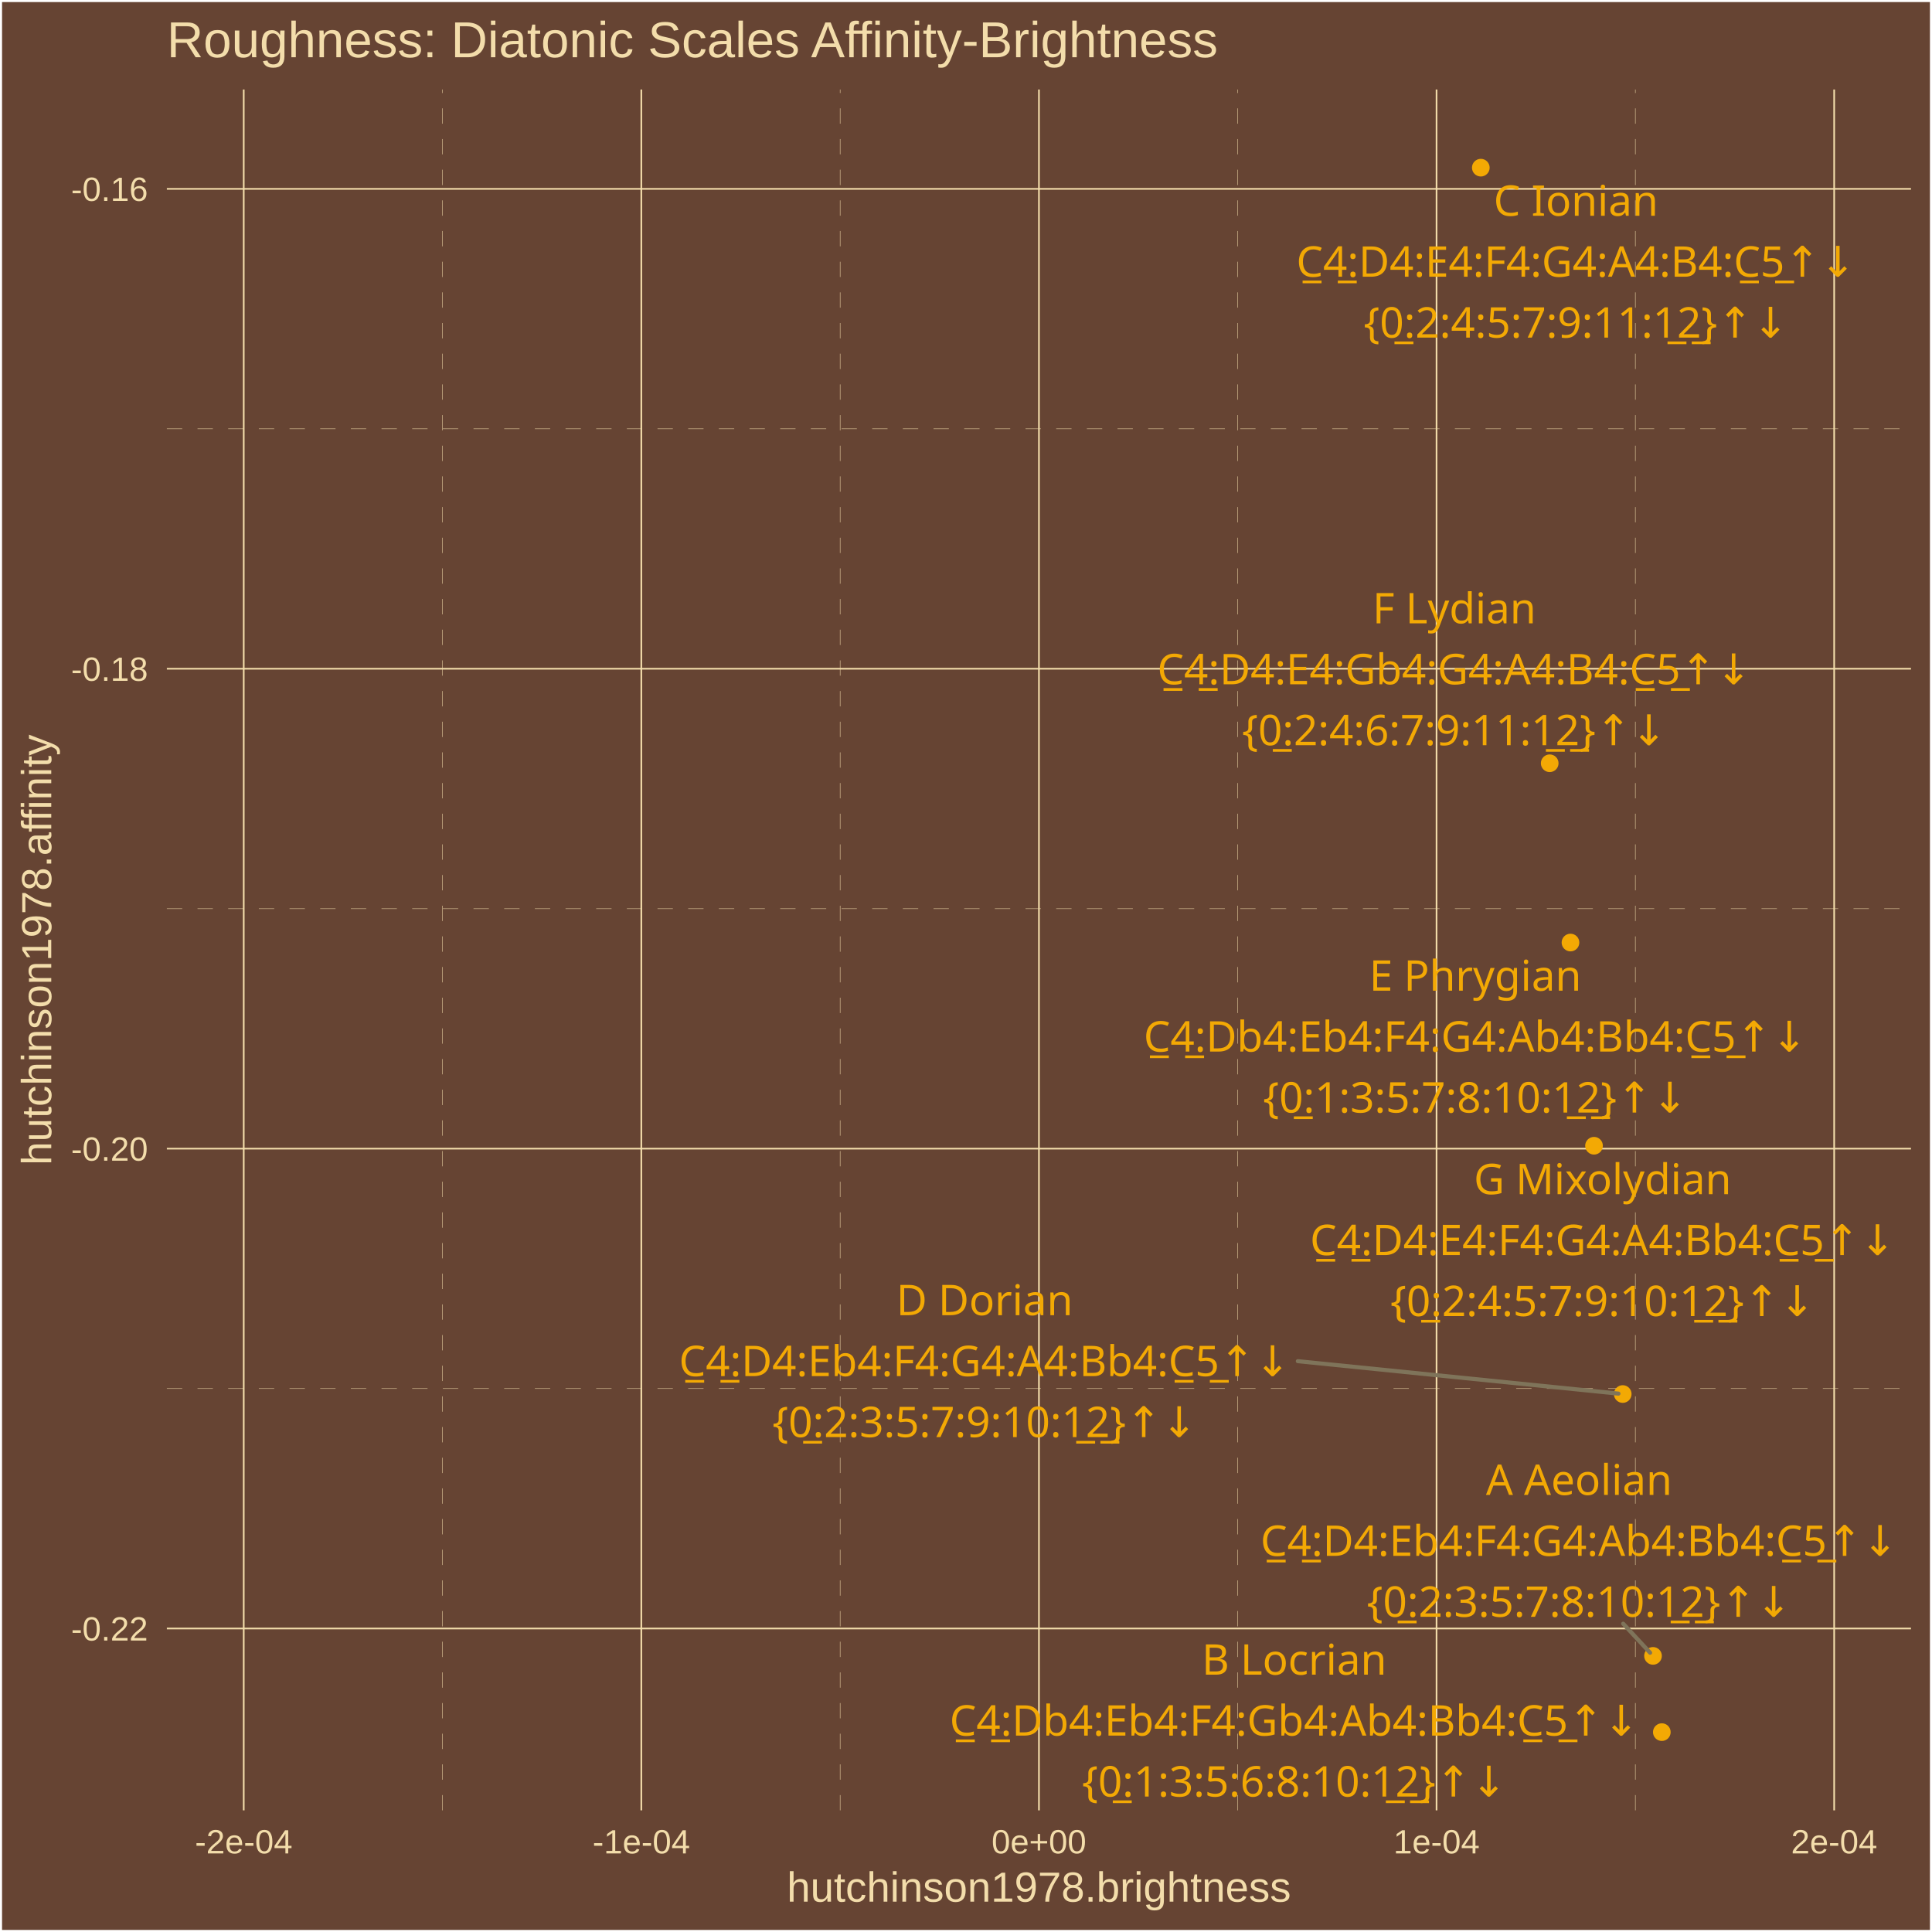
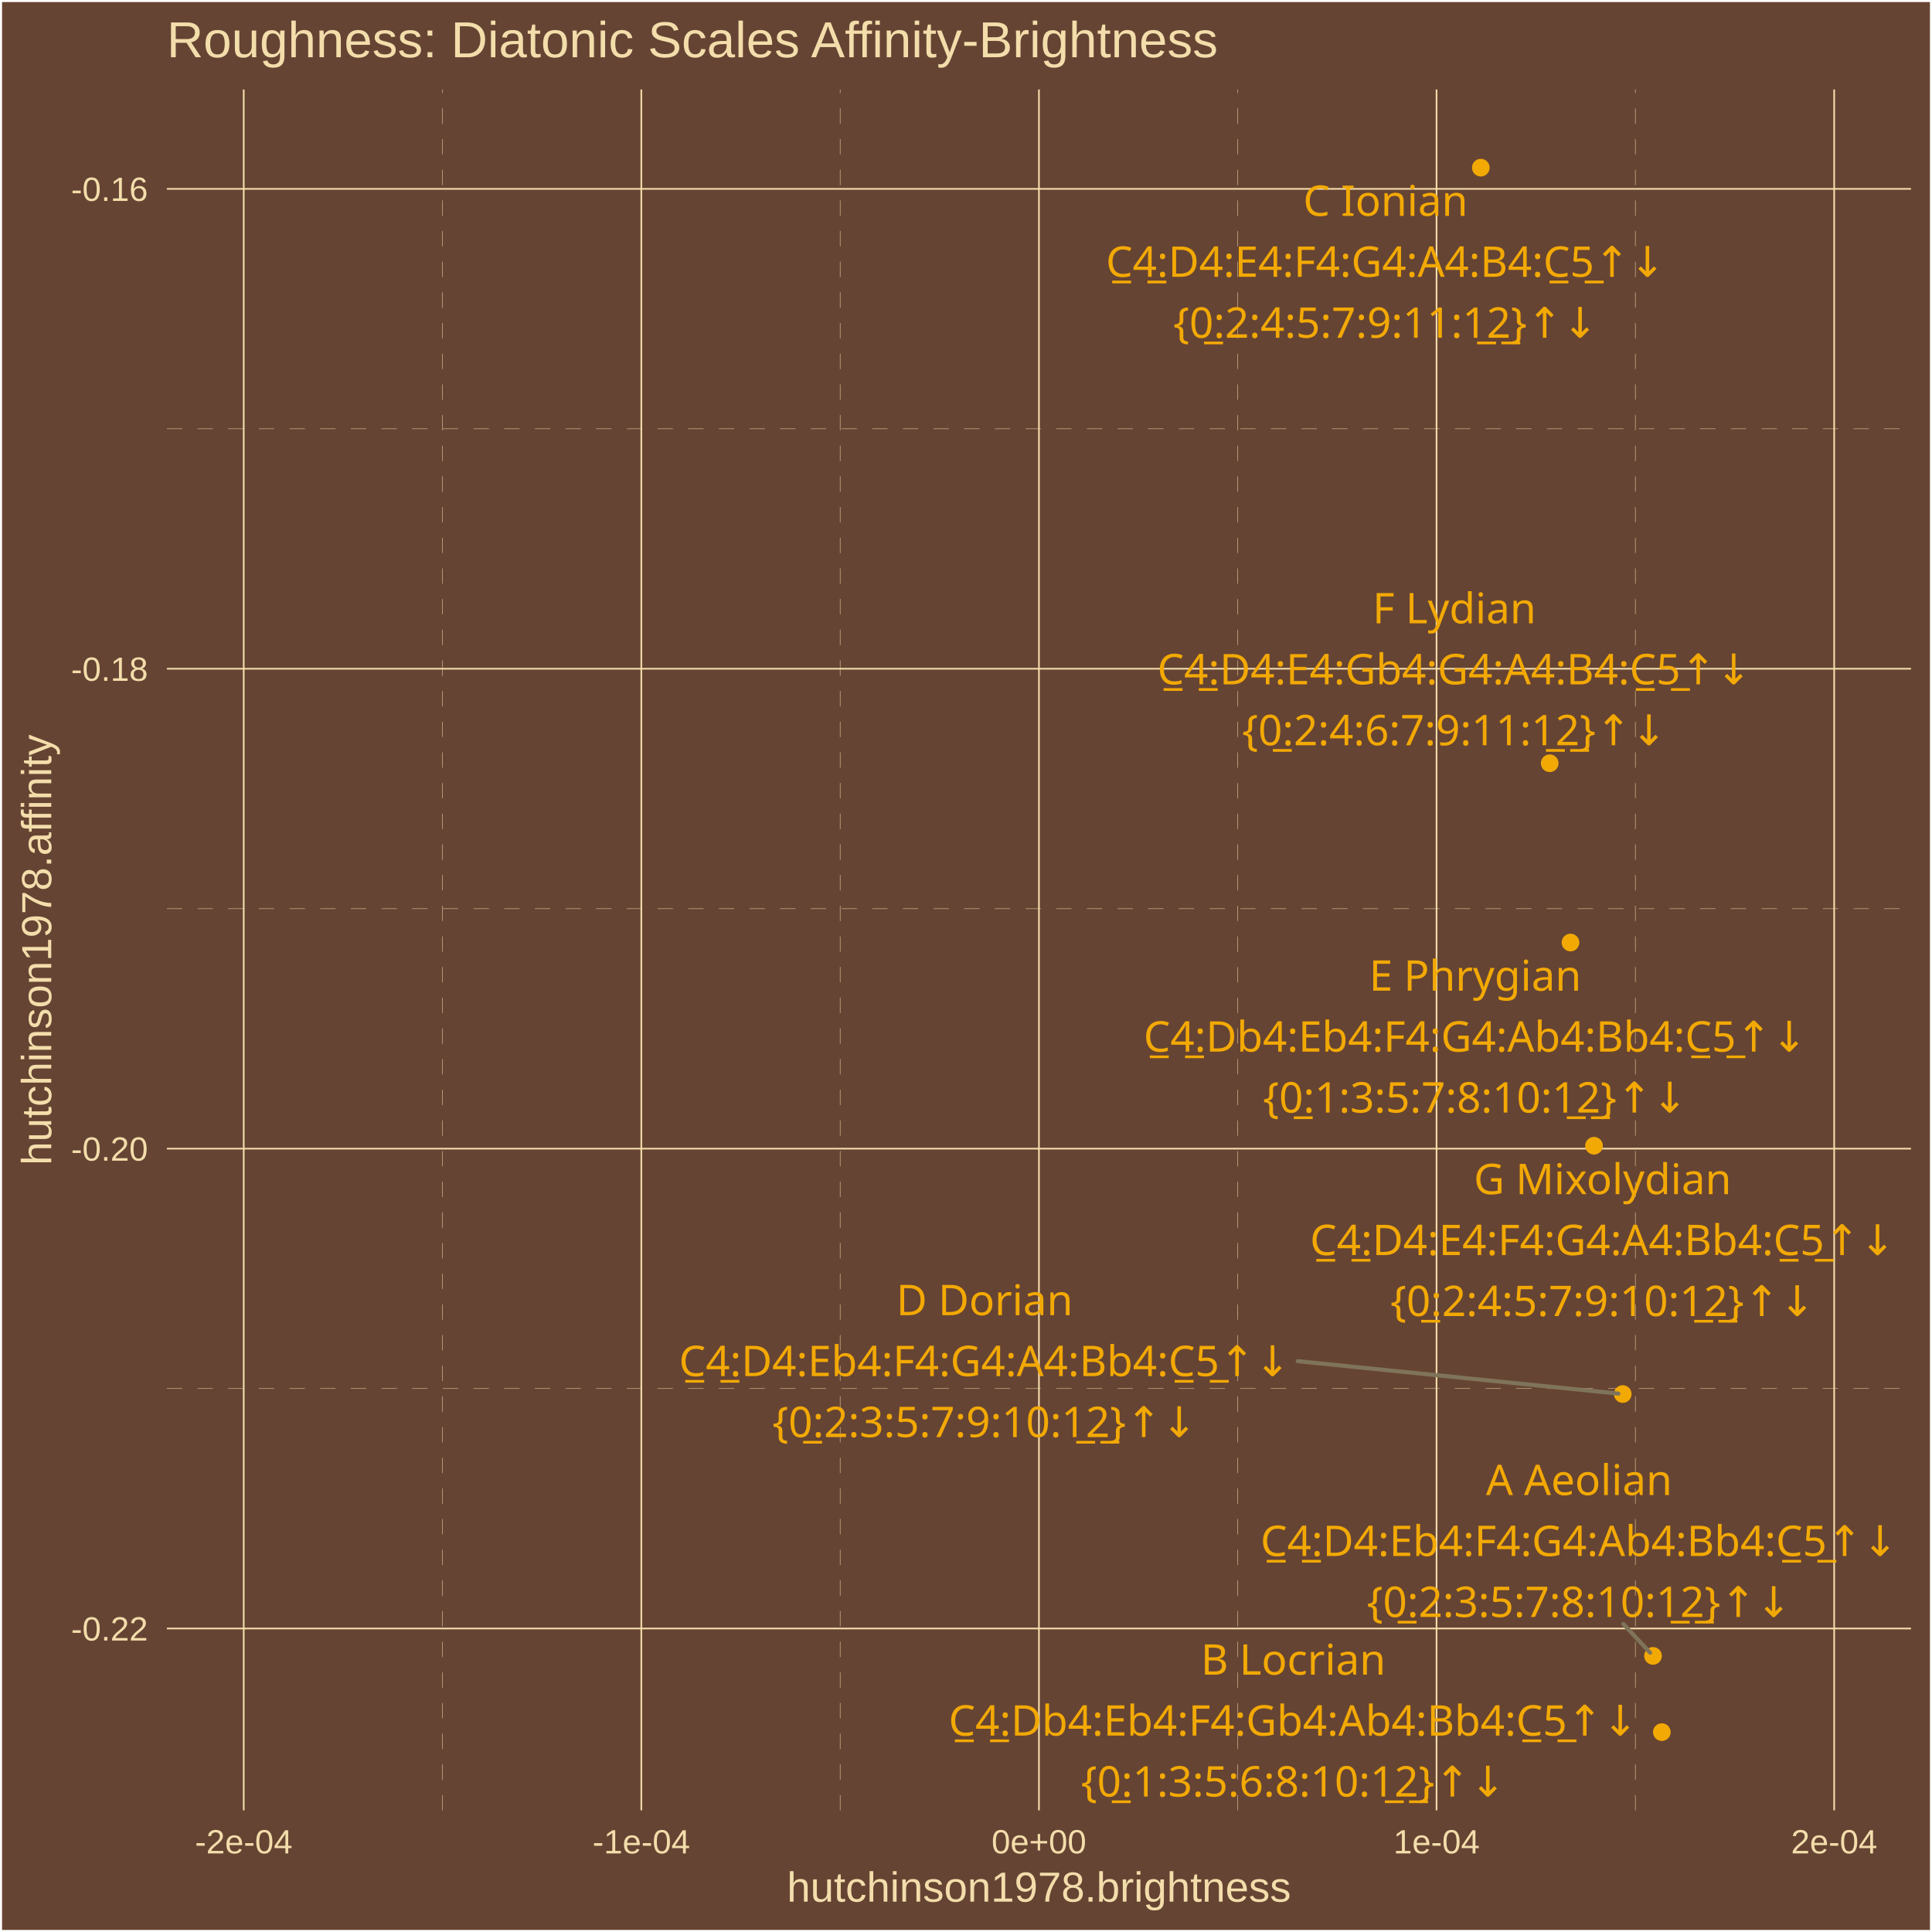
<svg xmlns="http://www.w3.org/2000/svg" class="svglite" width="504.00pt" height="504.00pt" viewBox="0 0 504.00 504.00">
  <defs>
    <style type="text/css">
    .svglite line, .svglite polyline, .svglite polygon, .svglite path, .svglite rect, .svglite circle {
      fill: none;
      stroke: #000000;
      stroke-linecap: round;
      stroke-linejoin: round;
      stroke-miterlimit: 10.00;
    }
    .svglite text {
      white-space: pre;
    }
  </style>
  </defs>
  <rect width="100%" height="100%" style="stroke: none; fill: #664433;" />
  <defs>
    <clipPath id="cpMC4wMHw1MDQuMDB8MC4wMHw1MDQuMDA=">
      <rect x="0.00" y="0.00" width="504.00" height="504.00" />
    </clipPath>
  </defs>
  <g clip-path="url(#cpMC4wMHw1MDQuMDB8MC4wMHw1MDQuMDA=)">
    <rect x="0.00" y="-0" width="504.00" height="504.00" style="stroke-width: 1.07; stroke: #FFFFFF; fill: #664433;" />
  </g>
  <defs>
    <clipPath id="cpNDMuNTN8NDk4LjUyfDIzLjM0fDQ3Mi4yNw==">
      <rect x="43.53" y="23.34" width="454.99" height="448.93" />
    </clipPath>
  </defs>
  <g clip-path="url(#cpNDMuNTN8NDk4LjUyfDIzLjM0fDQ3Mi4yNw==)">
    <rect x="43.53" y="23.34" width="454.99" height="448.93" style="stroke-width: 1.07; stroke: none; fill: #664433;" />
    <polyline points="43.53,362.23 498.52,362.23 " style="stroke-width: 0.11; stroke: #F3DDAB; stroke-dasharray: 4.00,4.00; stroke-linecap: butt;" />
    <polyline points="43.53,237.05 498.52,237.05 " style="stroke-width: 0.11; stroke: #F3DDAB; stroke-dasharray: 4.00,4.00; stroke-linecap: butt;" />
    <polyline points="43.53,111.86 498.52,111.86 " style="stroke-width: 0.11; stroke: #F3DDAB; stroke-dasharray: 4.00,4.00; stroke-linecap: butt;" />
    <polyline points="115.44,472.27 115.44,23.34 " style="stroke-width: 0.11; stroke: #F3DDAB; stroke-dasharray: 4.00,4.00; stroke-linecap: butt;" />
    <polyline points="219.17,472.27 219.17,23.34 " style="stroke-width: 0.11; stroke: #F3DDAB; stroke-dasharray: 4.00,4.00; stroke-linecap: butt;" />
    <polyline points="322.89,472.27 322.89,23.34 " style="stroke-width: 0.11; stroke: #F3DDAB; stroke-dasharray: 4.00,4.00; stroke-linecap: butt;" />
    <polyline points="426.61,472.27 426.61,23.34 " style="stroke-width: 0.11; stroke: #F3DDAB; stroke-dasharray: 4.00,4.00; stroke-linecap: butt;" />
    <polyline points="43.53,424.82 498.52,424.82 " style="stroke-width: 0.43; stroke: #F3DDAB; stroke-linecap: butt;" />
    <polyline points="43.53,299.64 498.52,299.64 " style="stroke-width: 0.43; stroke: #F3DDAB; stroke-linecap: butt;" />
    <polyline points="43.53,174.45 498.52,174.45 " style="stroke-width: 0.43; stroke: #F3DDAB; stroke-linecap: butt;" />
    <polyline points="43.53,49.27 498.52,49.27 " style="stroke-width: 0.43; stroke: #F3DDAB; stroke-linecap: butt;" />
    <polyline points="63.58,472.27 63.58,23.34 " style="stroke-width: 0.43; stroke: #F3DDAB; stroke-linecap: butt;" />
    <polyline points="167.30,472.27 167.30,23.34 " style="stroke-width: 0.43; stroke: #F3DDAB; stroke-linecap: butt;" />
    <polyline points="271.03,472.27 271.03,23.34 " style="stroke-width: 0.43; stroke: #F3DDAB; stroke-linecap: butt;" />
    <polyline points="374.75,472.27 374.75,23.34 " style="stroke-width: 0.43; stroke: #F3DDAB; stroke-linecap: butt;" />
    <polyline points="478.48,472.27 478.48,23.34 " style="stroke-width: 0.43; stroke: #F3DDAB; stroke-linecap: butt;" />
    <circle cx="433.52" cy="451.86" r="1.95" style="stroke-width: 0.71; stroke: #F3A904; fill: #F3A904;" />
    <circle cx="409.69" cy="245.88" r="1.95" style="stroke-width: 0.71; stroke: #F3A904; fill: #F3A904;" />
    <circle cx="431.22" cy="431.97" r="1.95" style="stroke-width: 0.71; stroke: #F3A904; fill: #F3A904;" />
    <circle cx="423.32" cy="363.66" r="1.95" style="stroke-width: 0.71; stroke: #F3A904; fill: #F3A904;" />
    <circle cx="415.83" cy="298.89" r="1.95" style="stroke-width: 0.71; stroke: #F3A904; fill: #F3A904;" />
    <circle cx="386.30" cy="43.74" r="1.95" style="stroke-width: 0.71; stroke: #F3A904; fill: #F3A904;" />
    <circle cx="404.27" cy="199.11" r="1.95" style="stroke-width: 0.71; stroke: #F3A904; fill: #F3A904;" />
-     <line x1="423.44" y1="423.57" x2="430.46" y2="431.15" style="stroke-width: 1.07; stroke: #7F745A;" />
-     <line x1="338.57" y1="355.09" x2="422.20" y2="363.55" style="stroke-width: 1.07; stroke: #7F745A;" />
-     <text x="337.63" y="436.87" text-anchor="middle" style="font-size: 11.04px;fill: #F3A904; font-family: &quot;Arial Unicode MS&quot;;" textLength="46.60px" lengthAdjust="spacingAndGlyphs">B Locrian</text>
-     <text x="337.63" y="452.77" text-anchor="middle" style="font-size: 11.04px;fill: #F3A904; font-family: &quot;Arial Unicode MS&quot;;" textLength="178.23px" lengthAdjust="spacingAndGlyphs">C̲4̲:Db4:Eb4:F4:Gb4:Ab4:Bb4:C̲5̲↑↓</text>
-     <text x="337.63" y="468.67" text-anchor="middle" style="font-size: 11.04px;fill: #F3A904; font-family: &quot;Arial Unicode MS&quot;;" textLength="105.91px" lengthAdjust="spacingAndGlyphs">{0̲:1:3:5:6:8:10:1̲2̲}↑↓</text>
-     <text x="384.86" y="258.44" text-anchor="middle" style="font-size: 11.04px;fill: #F3A904; font-family: &quot;Arial Unicode MS&quot;;" textLength="53.96px" lengthAdjust="spacingAndGlyphs">E Phrygian</text>
-     <text x="384.86" y="274.33" text-anchor="middle" style="font-size: 11.04px;fill: #F3A904; font-family: &quot;Arial Unicode MS&quot;;" textLength="172.09px" lengthAdjust="spacingAndGlyphs">C̲4̲:Db4:Eb4:F4:G4:Ab4:Bb4:C̲5̲↑↓</text>
-     <text x="384.86" y="290.23" text-anchor="middle" style="font-size: 11.04px;fill: #F3A904; font-family: &quot;Arial Unicode MS&quot;;" textLength="105.91px" lengthAdjust="spacingAndGlyphs">{0̲:1:3:5:7:8:10:1̲2̲}↑↓</text>
-     <text x="411.94" y="389.98" text-anchor="middle" style="font-size: 11.04px;fill: #F3A904; font-family: &quot;Arial Unicode MS&quot;;" textLength="47.22px" lengthAdjust="spacingAndGlyphs">A Aeolian</text>
-     <text x="411.94" y="405.88" text-anchor="middle" style="font-size: 11.04px;fill: #F3A904; font-family: &quot;Arial Unicode MS&quot;;" textLength="165.96px" lengthAdjust="spacingAndGlyphs">C̲4̲:D4:Eb4:F4:G4:Ab4:Bb4:C̲5̲↑↓</text>
-     <text x="411.94" y="421.77" text-anchor="middle" style="font-size: 11.04px;fill: #F3A904; font-family: &quot;Arial Unicode MS&quot;;" textLength="105.91px" lengthAdjust="spacingAndGlyphs">{0̲:2:3:5:7:8:10:1̲2̲}↑↓</text>
+     <line x1="423.47" y1="423.62" x2="430.46" y2="431.15" style="stroke-width: 1.07; stroke: #7F745A;" />
+     <line x1="338.56" y1="355.09" x2="422.20" y2="363.55" style="stroke-width: 1.07; stroke: #7F745A;" />
+     <text x="337.37" y="436.87" text-anchor="middle" style="font-size: 11.04px;fill: #F3A904; font-family: &quot;Arial Unicode MS&quot;;" textLength="46.60px" lengthAdjust="spacingAndGlyphs">B Locrian</text>
+     <text x="337.37" y="452.77" text-anchor="middle" style="font-size: 11.04px;fill: #F3A904; font-family: &quot;Arial Unicode MS&quot;;" textLength="178.23px" lengthAdjust="spacingAndGlyphs">C̲4̲:Db4:Eb4:F4:Gb4:Ab4:Bb4:C̲5̲↑↓</text>
+     <text x="337.37" y="468.67" text-anchor="middle" style="font-size: 11.04px;fill: #F3A904; font-family: &quot;Arial Unicode MS&quot;;" textLength="105.91px" lengthAdjust="spacingAndGlyphs">{0̲:1:3:5:6:8:10:1̲2̲}↑↓</text>
+     <text x="384.84" y="258.44" text-anchor="middle" style="font-size: 11.04px;fill: #F3A904; font-family: &quot;Arial Unicode MS&quot;;" textLength="53.96px" lengthAdjust="spacingAndGlyphs">E Phrygian</text>
+     <text x="384.84" y="274.34" text-anchor="middle" style="font-size: 11.04px;fill: #F3A904; font-family: &quot;Arial Unicode MS&quot;;" textLength="172.09px" lengthAdjust="spacingAndGlyphs">C̲4̲:Db4:Eb4:F4:G4:Ab4:Bb4:C̲5̲↑↓</text>
+     <text x="384.84" y="290.23" text-anchor="middle" style="font-size: 11.04px;fill: #F3A904; font-family: &quot;Arial Unicode MS&quot;;" textLength="105.91px" lengthAdjust="spacingAndGlyphs">{0̲:1:3:5:7:8:10:1̲2̲}↑↓</text>
+     <text x="411.94" y="390.02" text-anchor="middle" style="font-size: 11.04px;fill: #F3A904; font-family: &quot;Arial Unicode MS&quot;;" textLength="47.22px" lengthAdjust="spacingAndGlyphs">A Aeolian</text>
+     <text x="411.94" y="405.92" text-anchor="middle" style="font-size: 11.04px;fill: #F3A904; font-family: &quot;Arial Unicode MS&quot;;" textLength="165.96px" lengthAdjust="spacingAndGlyphs">C̲4̲:D4:Eb4:F4:G4:Ab4:Bb4:C̲5̲↑↓</text>
+     <text x="411.94" y="421.82" text-anchor="middle" style="font-size: 11.04px;fill: #F3A904; font-family: &quot;Arial Unicode MS&quot;;" textLength="105.91px" lengthAdjust="spacingAndGlyphs">{0̲:2:3:5:7:8:10:1̲2̲}↑↓</text>
    <text x="256.85" y="343.09" text-anchor="middle" style="font-size: 11.04px;fill: #F3A904; font-family: &quot;Arial Unicode MS&quot;;" textLength="43.52px" lengthAdjust="spacingAndGlyphs">D Dorian</text>
    <text x="256.85" y="358.99" text-anchor="middle" style="font-size: 11.04px;fill: #F3A904; font-family: &quot;Arial Unicode MS&quot;;" textLength="159.83px" lengthAdjust="spacingAndGlyphs">C̲4̲:D4:Eb4:F4:G4:A4:Bb4:C̲5̲↑↓</text>
    <text x="256.85" y="374.89" text-anchor="middle" style="font-size: 11.04px;fill: #F3A904; font-family: &quot;Arial Unicode MS&quot;;" textLength="105.91px" lengthAdjust="spacingAndGlyphs">{0̲:2:3:5:7:9:10:1̲2̲}↑↓</text>
-     <text x="418.07" y="311.53" text-anchor="middle" style="font-size: 11.04px;fill: #F3A904; font-family: &quot;Arial Unicode MS&quot;;" textLength="63.75px" lengthAdjust="spacingAndGlyphs">G Mixolydian</text>
+     <text x="418.07" y="311.52" text-anchor="middle" style="font-size: 11.04px;fill: #F3A904; font-family: &quot;Arial Unicode MS&quot;;" textLength="63.75px" lengthAdjust="spacingAndGlyphs">G Mixolydian</text>
    <text x="418.07" y="327.42" text-anchor="middle" style="font-size: 11.04px;fill: #F3A904; font-family: &quot;Arial Unicode MS&quot;;" textLength="153.69px" lengthAdjust="spacingAndGlyphs">C̲4̲:D4:E4:F4:G4:A4:Bb4:C̲5̲↑↓</text>
    <text x="418.07" y="343.32" text-anchor="middle" style="font-size: 11.04px;fill: #F3A904; font-family: &quot;Arial Unicode MS&quot;;" textLength="105.91px" lengthAdjust="spacingAndGlyphs">{0̲:2:4:5:7:9:10:1̲2̲}↑↓</text>
-     <text x="411.11" y="56.29" text-anchor="middle" style="font-size: 11.04px;fill: #F3A904; font-family: &quot;Arial Unicode MS&quot;;" textLength="41.08px" lengthAdjust="spacingAndGlyphs">C Ionian</text>
-     <text x="411.11" y="72.19" text-anchor="middle" style="font-size: 11.04px;fill: #F3A904; font-family: &quot;Arial Unicode MS&quot;;" textLength="147.56px" lengthAdjust="spacingAndGlyphs">C̲4̲:D4:E4:F4:G4:A4:B4:C̲5̲↑↓</text>
-     <text x="411.11" y="88.08" text-anchor="middle" style="font-size: 11.04px;fill: #F3A904; font-family: &quot;Arial Unicode MS&quot;;" textLength="105.91px" lengthAdjust="spacingAndGlyphs">{0̲:2:4:5:7:9:11:1̲2̲}↑↓</text>
-     <text x="379.38" y="162.61" text-anchor="middle" style="font-size: 11.04px;fill: #F3A904; font-family: &quot;Arial Unicode MS&quot;;" textLength="42.31px" lengthAdjust="spacingAndGlyphs">F Lydian</text>
-     <text x="379.38" y="178.51" text-anchor="middle" style="font-size: 11.04px;fill: #F3A904; font-family: &quot;Arial Unicode MS&quot;;" textLength="155.53px" lengthAdjust="spacingAndGlyphs">C̲4̲:D4:E4:Gb4:G4:A4:B4:C̲5̲↑↓</text>
-     <text x="379.38" y="194.40" text-anchor="middle" style="font-size: 11.04px;fill: #F3A904; font-family: &quot;Arial Unicode MS&quot;;" textLength="105.91px" lengthAdjust="spacingAndGlyphs">{0̲:2:4:6:7:9:11:1̲2̲}↑↓</text>
+     <text x="361.44" y="56.31" text-anchor="middle" style="font-size: 11.04px;fill: #F3A904; font-family: &quot;Arial Unicode MS&quot;;" textLength="41.08px" lengthAdjust="spacingAndGlyphs">C Ionian</text>
+     <text x="361.44" y="72.21" text-anchor="middle" style="font-size: 11.04px;fill: #F3A904; font-family: &quot;Arial Unicode MS&quot;;" textLength="147.56px" lengthAdjust="spacingAndGlyphs">C̲4̲:D4:E4:F4:G4:A4:B4:C̲5̲↑↓</text>
+     <text x="361.44" y="88.11" text-anchor="middle" style="font-size: 11.04px;fill: #F3A904; font-family: &quot;Arial Unicode MS&quot;;" textLength="105.91px" lengthAdjust="spacingAndGlyphs">{0̲:2:4:5:7:9:11:1̲2̲}↑↓</text>
+     <text x="379.39" y="162.62" text-anchor="middle" style="font-size: 11.04px;fill: #F3A904; font-family: &quot;Arial Unicode MS&quot;;" textLength="42.31px" lengthAdjust="spacingAndGlyphs">F Lydian</text>
+     <text x="379.39" y="178.52" text-anchor="middle" style="font-size: 11.04px;fill: #F3A904; font-family: &quot;Arial Unicode MS&quot;;" textLength="155.53px" lengthAdjust="spacingAndGlyphs">C̲4̲:D4:E4:Gb4:G4:A4:B4:C̲5̲↑↓</text>
+     <text x="379.39" y="194.41" text-anchor="middle" style="font-size: 11.04px;fill: #F3A904; font-family: &quot;Arial Unicode MS&quot;;" textLength="105.91px" lengthAdjust="spacingAndGlyphs">{0̲:2:4:6:7:9:11:1̲2̲}↑↓</text>
  </g>
  <g clip-path="url(#cpMC4wMHw1MDQuMDB8MC4wMHw1MDQuMDA=)">
    <text x="38.60" y="427.97" text-anchor="end" style="font-size: 8.80px;fill: #F3DDAB; font-family: &quot;Arial&quot;;" textLength="20.06px" lengthAdjust="spacingAndGlyphs">-0.22</text>
    <text x="38.60" y="302.79" text-anchor="end" style="font-size: 8.80px;fill: #F3DDAB; font-family: &quot;Arial&quot;;" textLength="20.06px" lengthAdjust="spacingAndGlyphs">-0.20</text>
    <text x="38.60" y="177.61" text-anchor="end" style="font-size: 8.80px;fill: #F3DDAB; font-family: &quot;Arial&quot;;" textLength="20.06px" lengthAdjust="spacingAndGlyphs">-0.18</text>
    <text x="38.60" y="52.42" text-anchor="end" style="font-size: 8.80px;fill: #F3DDAB; font-family: &quot;Arial&quot;;" textLength="20.06px" lengthAdjust="spacingAndGlyphs">-0.16</text>
    <text x="63.58" y="483.50" text-anchor="middle" style="font-size: 8.80px;fill: #F3DDAB; font-family: &quot;Arial&quot;;" textLength="25.44px" lengthAdjust="spacingAndGlyphs">-2e-04</text>
    <text x="167.30" y="483.50" text-anchor="middle" style="font-size: 8.80px;fill: #F3DDAB; font-family: &quot;Arial&quot;;" textLength="25.44px" lengthAdjust="spacingAndGlyphs">-1e-04</text>
    <text x="271.03" y="483.50" text-anchor="middle" style="font-size: 8.80px;fill: #F3DDAB; font-family: &quot;Arial&quot;;" textLength="24.72px" lengthAdjust="spacingAndGlyphs">0e+00</text>
    <text x="374.75" y="483.50" text-anchor="middle" style="font-size: 8.80px;fill: #F3DDAB; font-family: &quot;Arial&quot;;" textLength="22.51px" lengthAdjust="spacingAndGlyphs">1e-04</text>
    <text x="478.48" y="483.50" text-anchor="middle" style="font-size: 8.80px;fill: #F3DDAB; font-family: &quot;Arial&quot;;" textLength="22.51px" lengthAdjust="spacingAndGlyphs">2e-04</text>
    <text x="271.03" y="496.09" text-anchor="middle" style="font-size: 11.00px;fill: #F3DDAB; font-family: &quot;Arial&quot;;" textLength="131.51px" lengthAdjust="spacingAndGlyphs">hutchinson1978.brightness</text>
    <text transform="translate(13.37,247.80) rotate(-90)" text-anchor="middle" style="font-size: 11.00px;fill: #F3DDAB; font-family: &quot;Arial&quot;;" textLength="112.53px" lengthAdjust="spacingAndGlyphs">hutchinson1978.affinity</text>
    <text x="43.53" y="14.94" style="font-size: 13.20px;fill: #F3DDAB; font-family: &quot;Arial&quot;;" textLength="274.95px" lengthAdjust="spacingAndGlyphs">Roughness: Diatonic Scales Affinity-Brightness</text>
  </g>
</svg>
